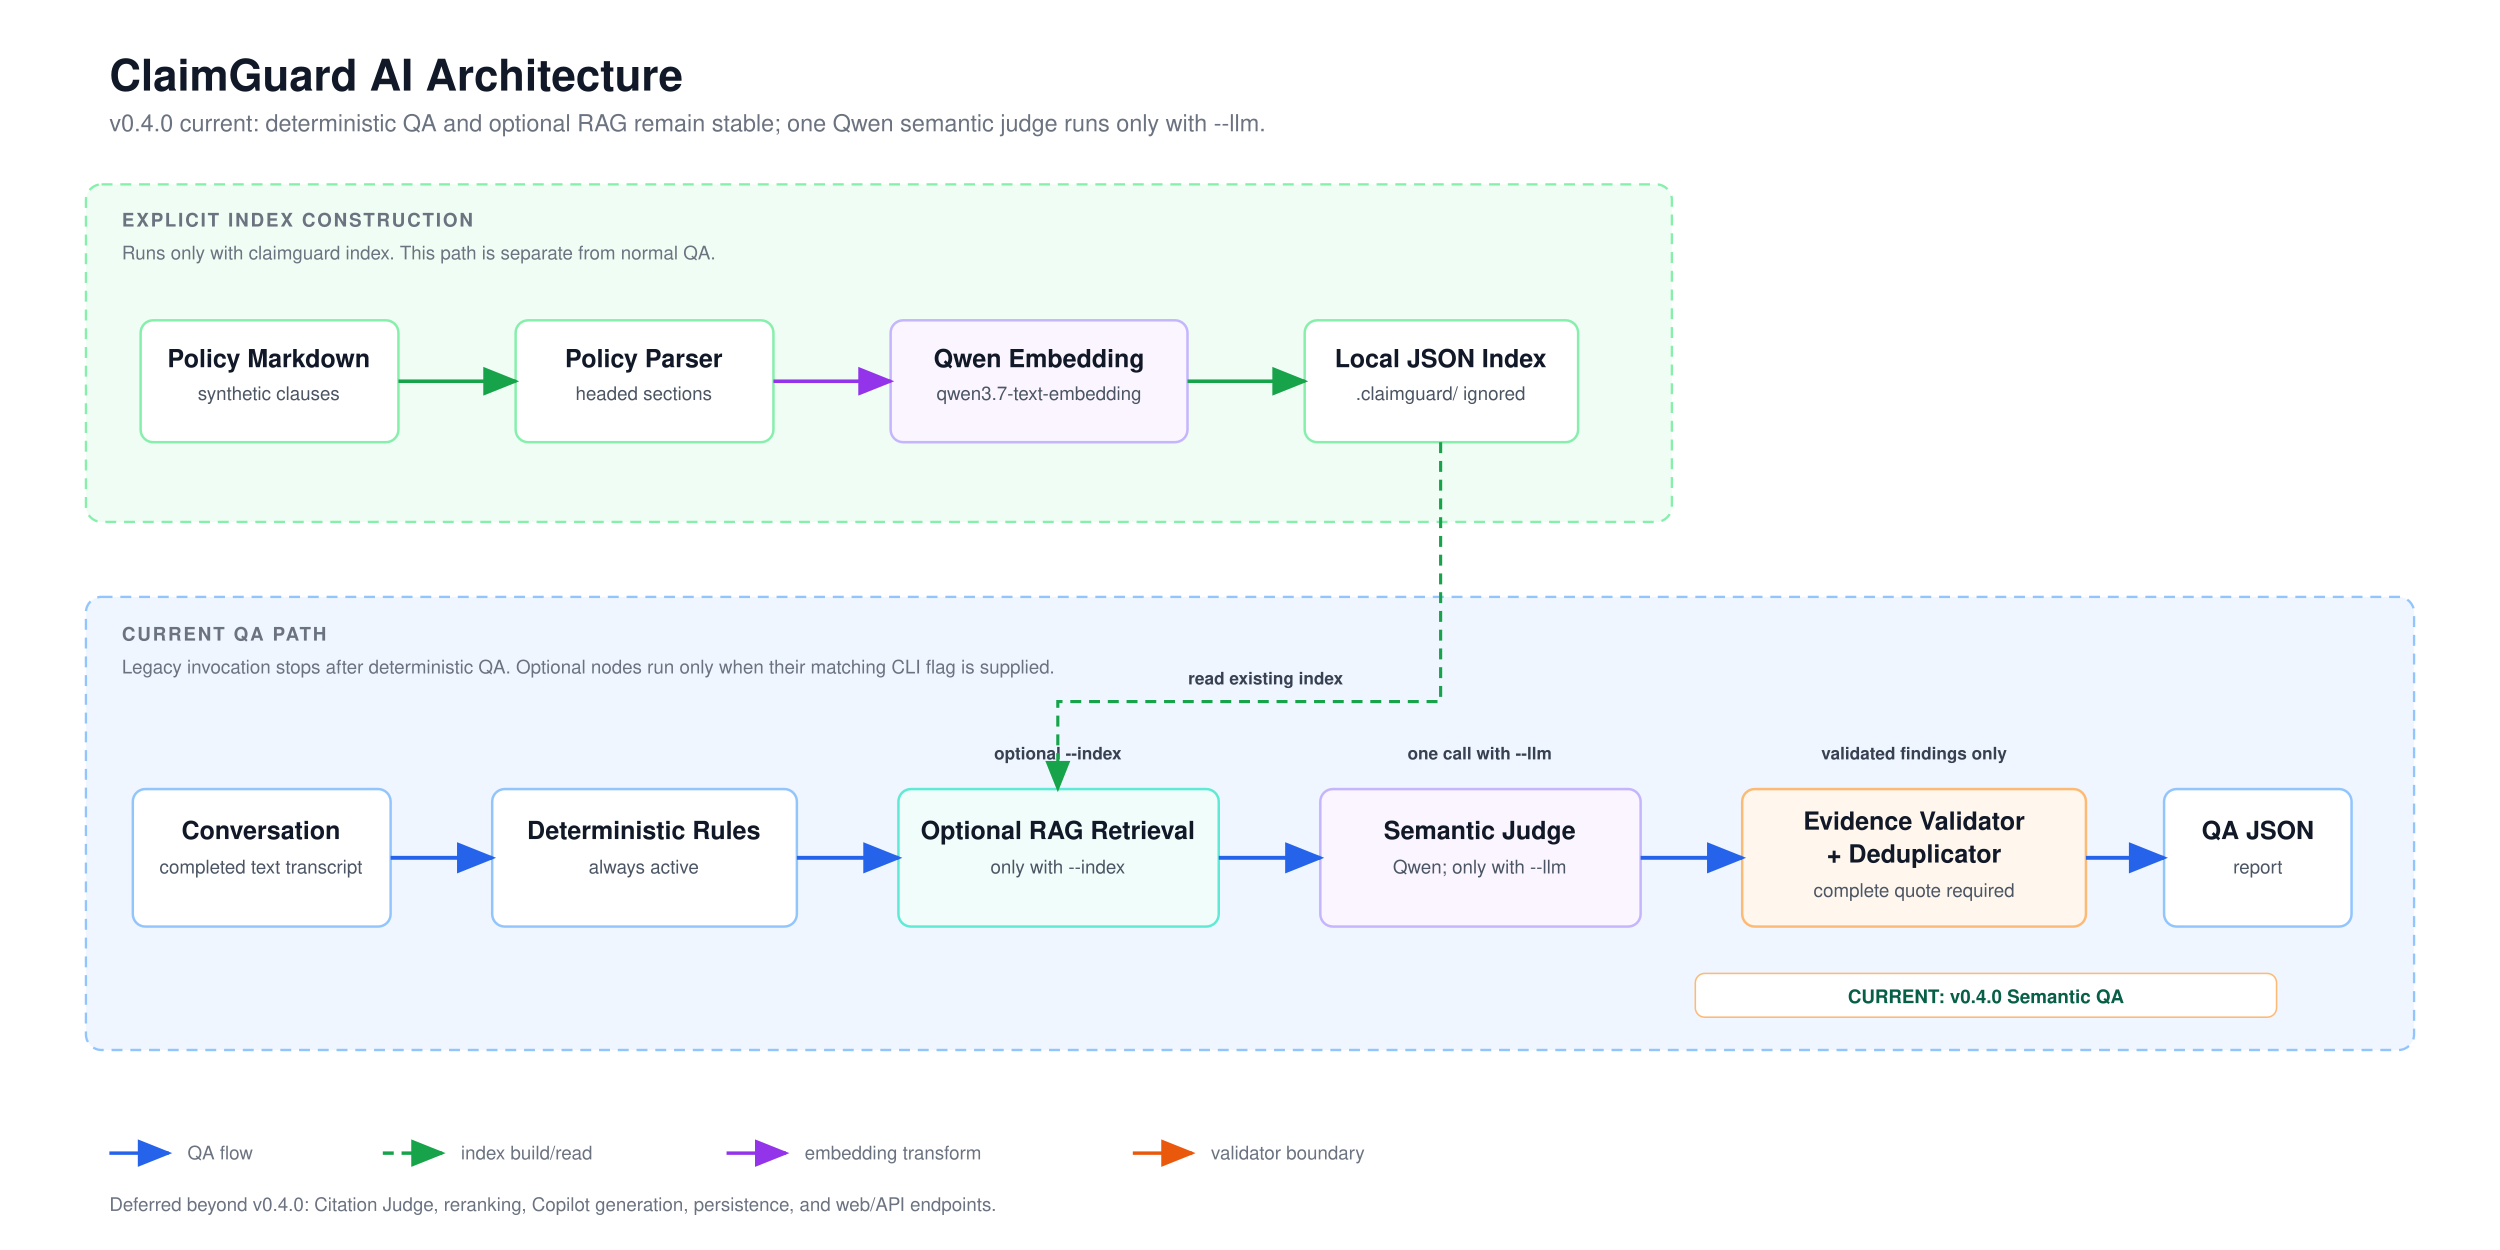
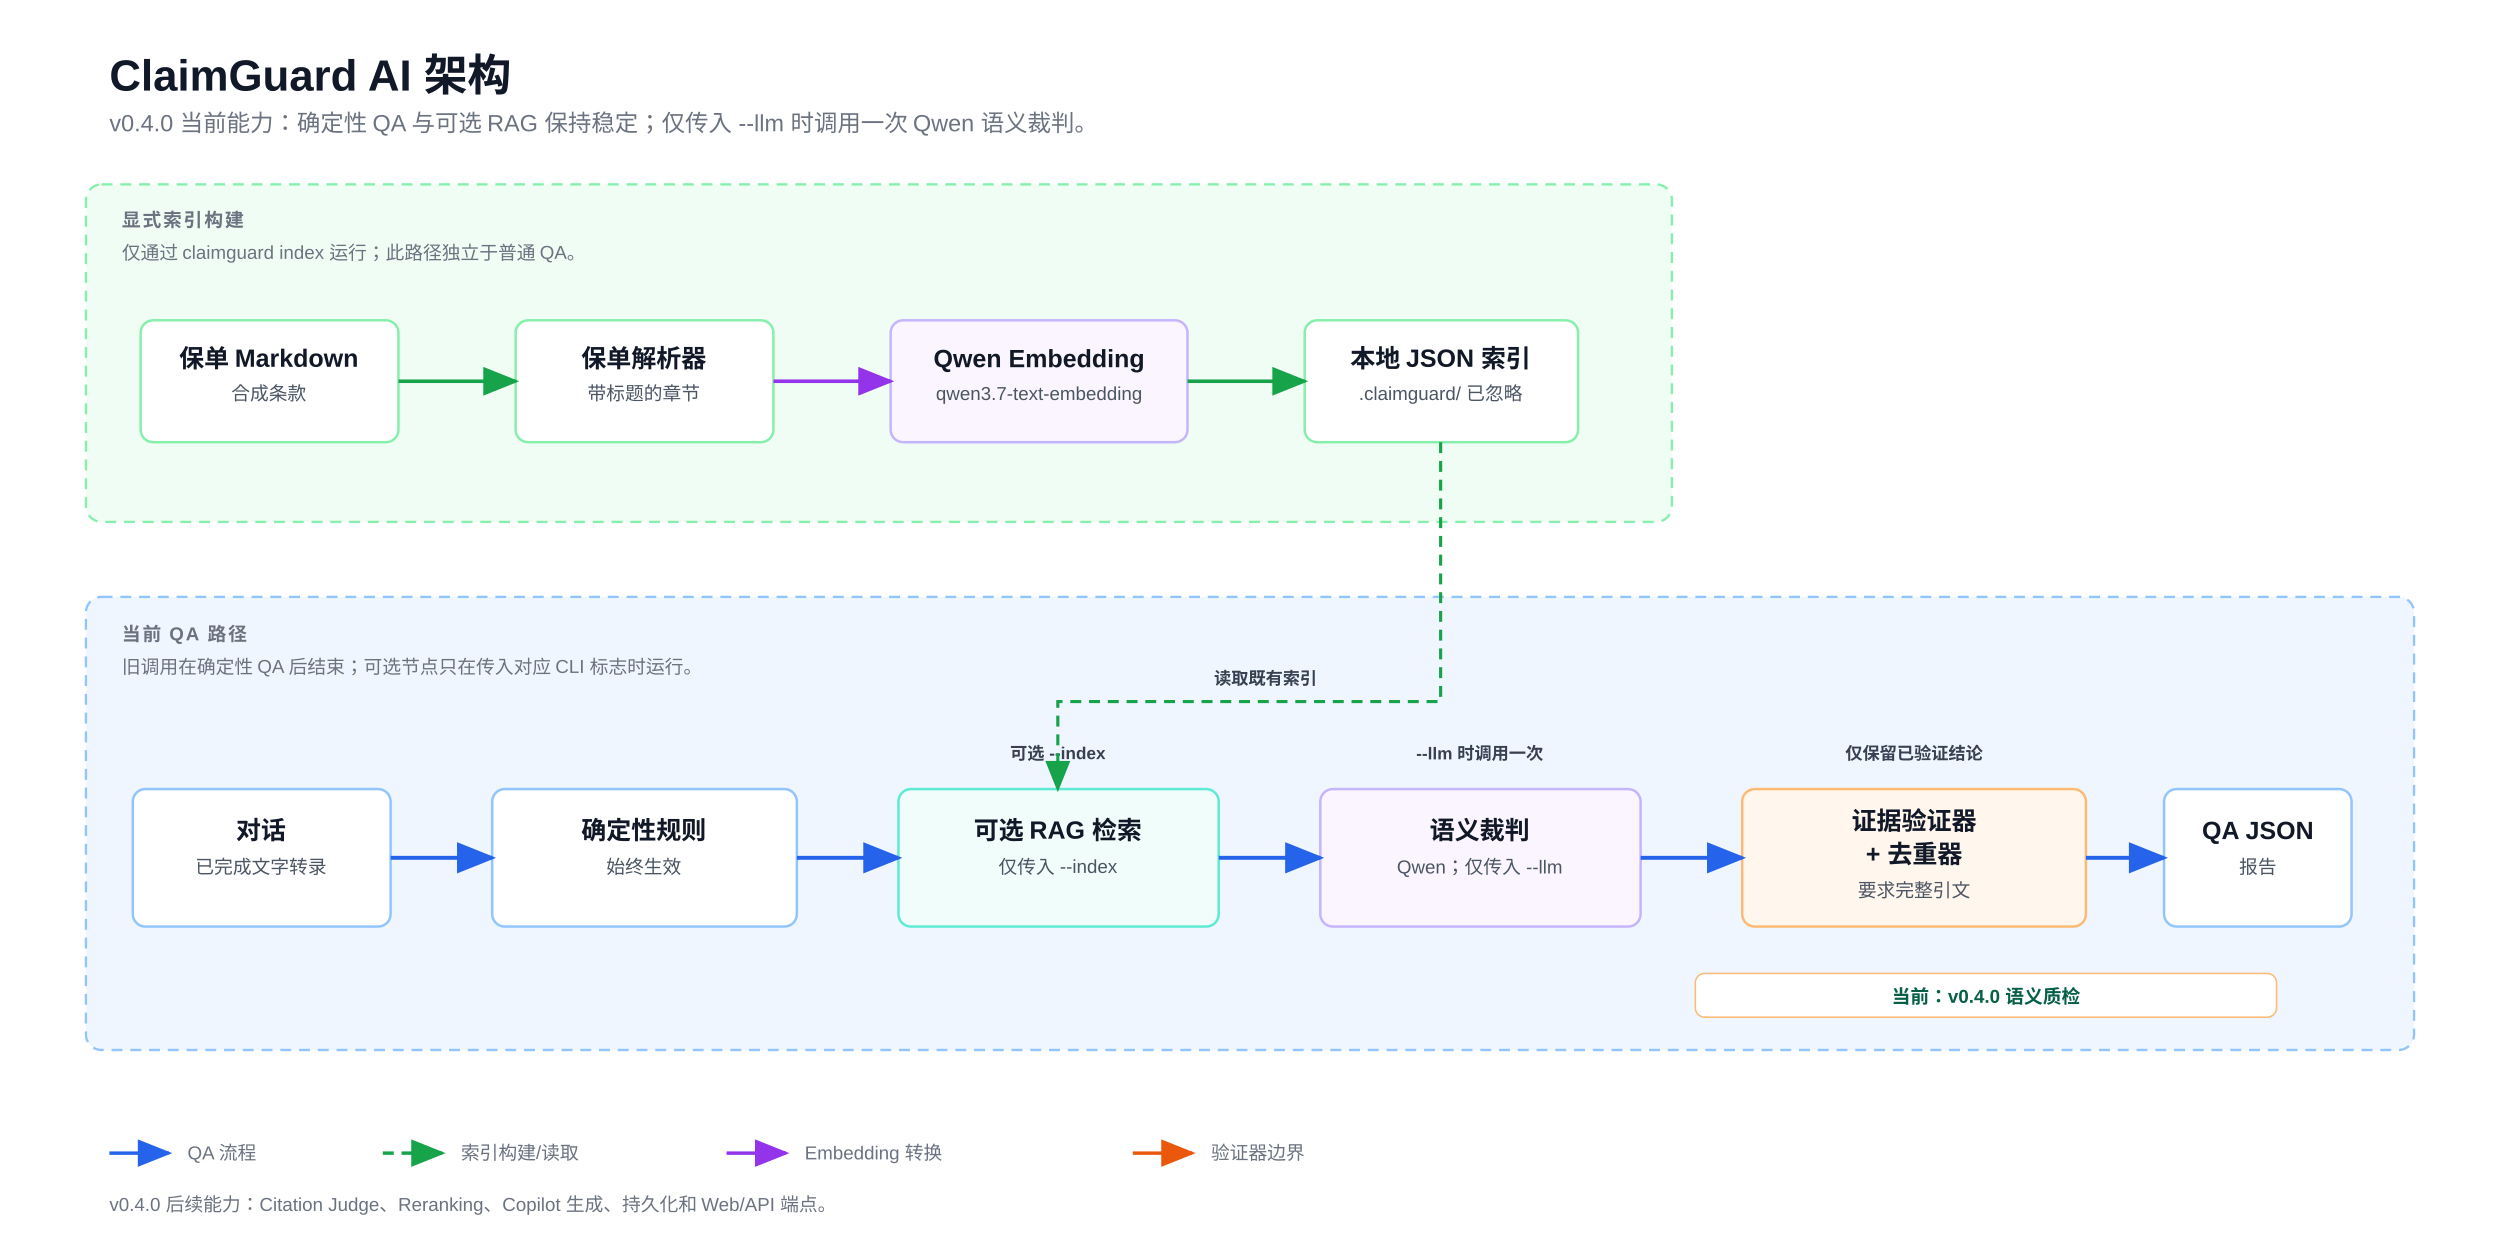
<svg xmlns="http://www.w3.org/2000/svg" viewBox="0 0 1600 800" width="1600" height="800" role="img" aria-labelledby="title desc">
  <style>
-     text { font-family: Helvetica, Arial, 'PingFang SC', 'Microsoft YaHei', sans-serif; }
+     text { font-family: 'Hiragino Sans GB', 'PingFang SC', 'Microsoft YaHei', Arial, sans-serif; }
    .title { fill: #111827; font-size: 28px; font-weight: 700; }
    .subtitle { fill: #6b7280; font-size: 15px; }
    .lane { fill: #6b7280; font-size: 12px; font-weight: 700; letter-spacing: 1.2px; }
    .node-title { fill: #111827; font-size: 16px; font-weight: 700; }
    .node-sub { fill: #4b5563; font-size: 12px; }
    .note { fill: #6b7280; font-size: 12px; }
    .edge-label { fill: #374151; font-size: 11px; font-weight: 600; }
    .current { fill: #065f46; font-size: 12px; font-weight: 700; }
  </style>
  <defs>
    <marker id="arrow-blue" markerWidth="10" markerHeight="8" refX="9" refY="4" orient="auto">
      <path d="M0,0 L10,4 L0,8 Z" fill="#2563eb" />
    </marker>
    <marker id="arrow-green" markerWidth="10" markerHeight="8" refX="9" refY="4" orient="auto">
      <path d="M0,0 L10,4 L0,8 Z" fill="#16a34a" />
    </marker>
    <marker id="arrow-purple" markerWidth="10" markerHeight="8" refX="9" refY="4" orient="auto">
      <path d="M0,0 L10,4 L0,8 Z" fill="#9333ea" />
    </marker>
    <marker id="arrow-orange" markerWidth="10" markerHeight="8" refX="9" refY="4" orient="auto">
      <path d="M0,0 L10,4 L0,8 Z" fill="#ea580c" />
    </marker>
  </defs>
  <rect width="1600" height="800" fill="#ffffff" />
-   <text x="70" y="58" class="title">ClaimGuard AI Architecture</text>
-   <text x="70" y="84" class="subtitle">v0.4.0 current: deterministic QA and optional RAG remain stable; one Qwen semantic judge runs only with --llm.</text>
+   <text x="70" y="58" class="title">ClaimGuard AI 架构</text>
+   <text x="70" y="84" class="subtitle">v0.4.0 当前能力：确定性 QA 与可选 RAG 保持稳定；仅传入 --llm 时调用一次 Qwen 语义裁判。</text>
  <g data-graph-role="container">
    <rect x="55" y="118" width="1015" height="216" rx="10" fill="#f0fdf4" stroke="#86efac" stroke-width="1.5" stroke-dasharray="7 5" />
-     <text x="78" y="145" class="lane">EXPLICIT INDEX CONSTRUCTION</text>
-     <text x="78" y="166" class="note">Runs only with claimguard index. This path is separate from normal QA.</text>
+     <text x="78" y="145" class="lane">显式索引构建</text>
+     <text x="78" y="166" class="note">仅通过 claimguard index 运行；此路径独立于普通 QA。</text>
  </g>
  <g data-graph-role="node">
    <rect x="90" y="205" width="165" height="78" rx="8" fill="#ffffff" stroke="#86efac" stroke-width="1.6" />
-     <text x="172" y="235" text-anchor="middle" class="node-title">Policy Markdown</text>
-     <text x="172" y="256" text-anchor="middle" class="node-sub">synthetic clauses</text>
+     <text x="172" y="235" text-anchor="middle" class="node-title">保单 Markdown</text>
+     <text x="172" y="256" text-anchor="middle" class="node-sub">合成条款</text>
    <rect x="330" y="205" width="165" height="78" rx="8" fill="#ffffff" stroke="#86efac" stroke-width="1.6" />
-     <text x="412" y="235" text-anchor="middle" class="node-title">Policy Parser</text>
-     <text x="412" y="256" text-anchor="middle" class="node-sub">headed sections</text>
+     <text x="412" y="235" text-anchor="middle" class="node-title">保单解析器</text>
+     <text x="412" y="256" text-anchor="middle" class="node-sub">带标题的章节</text>
    <rect x="570" y="205" width="190" height="78" rx="8" fill="#faf5ff" stroke="#c4b5fd" stroke-width="1.6" />
    <text x="665" y="235" text-anchor="middle" class="node-title">Qwen Embedding</text>
    <text x="665" y="256" text-anchor="middle" class="node-sub">qwen3.7-text-embedding</text>
    <rect x="835" y="205" width="175" height="78" rx="8" fill="#ffffff" stroke="#86efac" stroke-width="1.6" />
-     <text x="922" y="235" text-anchor="middle" class="node-title">Local JSON Index</text>
-     <text x="922" y="256" text-anchor="middle" class="node-sub">.claimguard/ ignored</text>
+     <text x="922" y="235" text-anchor="middle" class="node-title">本地 JSON 索引</text>
+     <text x="922" y="256" text-anchor="middle" class="node-sub">.claimguard/ 已忽略</text>
  </g>
  <path data-graph-role="edge" d="M255 244 H330" fill="none" stroke="#16a34a" stroke-width="2.3" marker-end="url(#arrow-green)" />
  <path data-graph-role="edge" d="M495 244 H570" fill="none" stroke="#9333ea" stroke-width="2.3" marker-end="url(#arrow-purple)" />
  <path data-graph-role="edge" d="M760 244 H835" fill="none" stroke="#16a34a" stroke-width="2.3" marker-end="url(#arrow-green)" />
  <g data-graph-role="container">
    <rect x="55" y="382" width="1490" height="290" rx="10" fill="#eff6ff" stroke="#93c5fd" stroke-width="1.5" stroke-dasharray="7 5" />
-     <text x="78" y="410" class="lane">CURRENT QA PATH</text>
-     <text x="78" y="431" class="note">Legacy invocation stops after deterministic QA. Optional nodes run only when their matching CLI flag is supplied.</text>
+     <text x="78" y="410" class="lane">当前 QA 路径</text>
+     <text x="78" y="431" class="note">旧调用在确定性 QA 后结束；可选节点只在传入对应 CLI 标志时运行。</text>
  </g>
  <g data-graph-role="node">
    <rect x="85" y="505" width="165" height="88" rx="8" fill="#ffffff" stroke="#93c5fd" stroke-width="1.6" />
-     <text x="167" y="537" text-anchor="middle" class="node-title">Conversation</text>
-     <text x="167" y="559" text-anchor="middle" class="node-sub">completed text transcript</text>
+     <text x="167" y="537" text-anchor="middle" class="node-title">对话</text>
+     <text x="167" y="559" text-anchor="middle" class="node-sub">已完成文字转录</text>
    <rect x="315" y="505" width="195" height="88" rx="8" fill="#ffffff" stroke="#93c5fd" stroke-width="1.6" />
-     <text x="412" y="537" text-anchor="middle" class="node-title">Deterministic Rules</text>
-     <text x="412" y="559" text-anchor="middle" class="node-sub">always active</text>
+     <text x="412" y="537" text-anchor="middle" class="node-title">确定性规则</text>
+     <text x="412" y="559" text-anchor="middle" class="node-sub">始终生效</text>
    <rect x="575" y="505" width="205" height="88" rx="8" fill="#f0fdfa" stroke="#5eead4" stroke-width="1.6" />
-     <text x="677" y="537" text-anchor="middle" class="node-title">Optional RAG Retrieval</text>
-     <text x="677" y="559" text-anchor="middle" class="node-sub">only with --index</text>
+     <text x="677" y="537" text-anchor="middle" class="node-title">可选 RAG 检索</text>
+     <text x="677" y="559" text-anchor="middle" class="node-sub">仅传入 --index</text>
    <rect x="845" y="505" width="205" height="88" rx="8" fill="#faf5ff" stroke="#c4b5fd" stroke-width="1.6" />
-     <text x="947" y="537" text-anchor="middle" class="node-title">Semantic Judge</text>
-     <text x="947" y="559" text-anchor="middle" class="node-sub">Qwen; only with --llm</text>
+     <text x="947" y="537" text-anchor="middle" class="node-title">语义裁判</text>
+     <text x="947" y="559" text-anchor="middle" class="node-sub">Qwen；仅传入 --llm</text>
    <rect x="1115" y="505" width="220" height="88" rx="8" fill="#fff7ed" stroke="#fdba74" stroke-width="1.6" />
-     <text x="1225" y="531" text-anchor="middle" class="node-title">Evidence Validator</text>
-     <text x="1225" y="552" text-anchor="middle" class="node-title">+ Deduplicator</text>
-     <text x="1225" y="574" text-anchor="middle" class="node-sub">complete quote required</text>
+     <text x="1225" y="531" text-anchor="middle" class="node-title">证据验证器</text>
+     <text x="1225" y="552" text-anchor="middle" class="node-title">+ 去重器</text>
+     <text x="1225" y="574" text-anchor="middle" class="node-sub">要求完整引文</text>
    <rect x="1385" y="505" width="120" height="88" rx="8" fill="#ffffff" stroke="#93c5fd" stroke-width="1.6" />
    <text x="1445" y="537" text-anchor="middle" class="node-title">QA JSON</text>
-     <text x="1445" y="559" text-anchor="middle" class="node-sub">report</text>
+     <text x="1445" y="559" text-anchor="middle" class="node-sub">报告</text>
  </g>
  <path data-graph-role="edge" d="M250 549 H315" fill="none" stroke="#2563eb" stroke-width="2.5" marker-end="url(#arrow-blue)" />
  <path data-graph-role="edge" d="M510 549 H575" fill="none" stroke="#2563eb" stroke-width="2.5" marker-end="url(#arrow-blue)" />
  <path data-graph-role="edge" d="M780 549 H845" fill="none" stroke="#2563eb" stroke-width="2.5" marker-end="url(#arrow-blue)" />
  <path data-graph-role="edge" d="M1050 549 H1115" fill="none" stroke="#2563eb" stroke-width="2.5" marker-end="url(#arrow-blue)" />
  <path data-graph-role="edge" d="M1335 549 H1385" fill="none" stroke="#2563eb" stroke-width="2.5" marker-end="url(#arrow-blue)" />
-   <text x="677" y="486" text-anchor="middle" class="edge-label">optional --index</text>
-   <text x="947" y="486" text-anchor="middle" class="edge-label">one call with --llm</text>
-   <text x="1225" y="486" text-anchor="middle" class="edge-label">validated findings only</text>
+   <text x="677" y="486" text-anchor="middle" class="edge-label">可选 --index</text>
+   <text x="947" y="486" text-anchor="middle" class="edge-label">--llm 时调用一次</text>
+   <text x="1225" y="486" text-anchor="middle" class="edge-label">仅保留已验证结论</text>
  <path data-graph-role="edge" d="M922 283 V449 H677 V505" fill="none" stroke="#16a34a" stroke-width="2" stroke-dasharray="7 5" marker-end="url(#arrow-green)" />
-   <text x="810" y="438" text-anchor="middle" class="edge-label">read existing index</text>
+   <text x="810" y="438" text-anchor="middle" class="edge-label">读取既有索引</text>
  <rect x="1085" y="623" width="372" height="28" rx="6" fill="#ffffff" stroke="#fdba74" />
-   <text x="1271" y="642" text-anchor="middle" class="current">CURRENT: v0.4.0 Semantic QA</text>
+   <text x="1271" y="642" text-anchor="middle" class="current">当前：v0.4.0 语义质检</text>
  <g data-graph-role="legend" transform="translate(70,730)">
    <line x1="0" y1="8" x2="38" y2="8" stroke="#2563eb" stroke-width="2.2" marker-end="url(#arrow-blue)" />
-     <text x="50" y="12" class="note">QA flow</text>
+     <text x="50" y="12" class="note">QA 流程</text>
    <line x1="175" y1="8" x2="213" y2="8" stroke="#16a34a" stroke-width="2.2" stroke-dasharray="7 5" marker-end="url(#arrow-green)" />
-     <text x="225" y="12" class="note">index build/read</text>
+     <text x="225" y="12" class="note">索引构建/读取</text>
    <line x1="395" y1="8" x2="433" y2="8" stroke="#9333ea" stroke-width="2.2" marker-end="url(#arrow-purple)" />
-     <text x="445" y="12" class="note">embedding transform</text>
+     <text x="445" y="12" class="note">Embedding 转换</text>
    <line x1="655" y1="8" x2="693" y2="8" stroke="#ea580c" stroke-width="2.2" marker-end="url(#arrow-orange)" />
-     <text x="705" y="12" class="note">validator boundary</text>
+     <text x="705" y="12" class="note">验证器边界</text>
  </g>
-   <text x="70" y="775" class="note">Deferred beyond v0.4.0: Citation Judge, reranking, Copilot generation, persistence, and web/API endpoints.</text>
+   <text x="70" y="775" class="note">v0.4.0 后续能力：Citation Judge、Reranking、Copilot 生成、持久化和 Web/API 端点。</text>
</svg>
